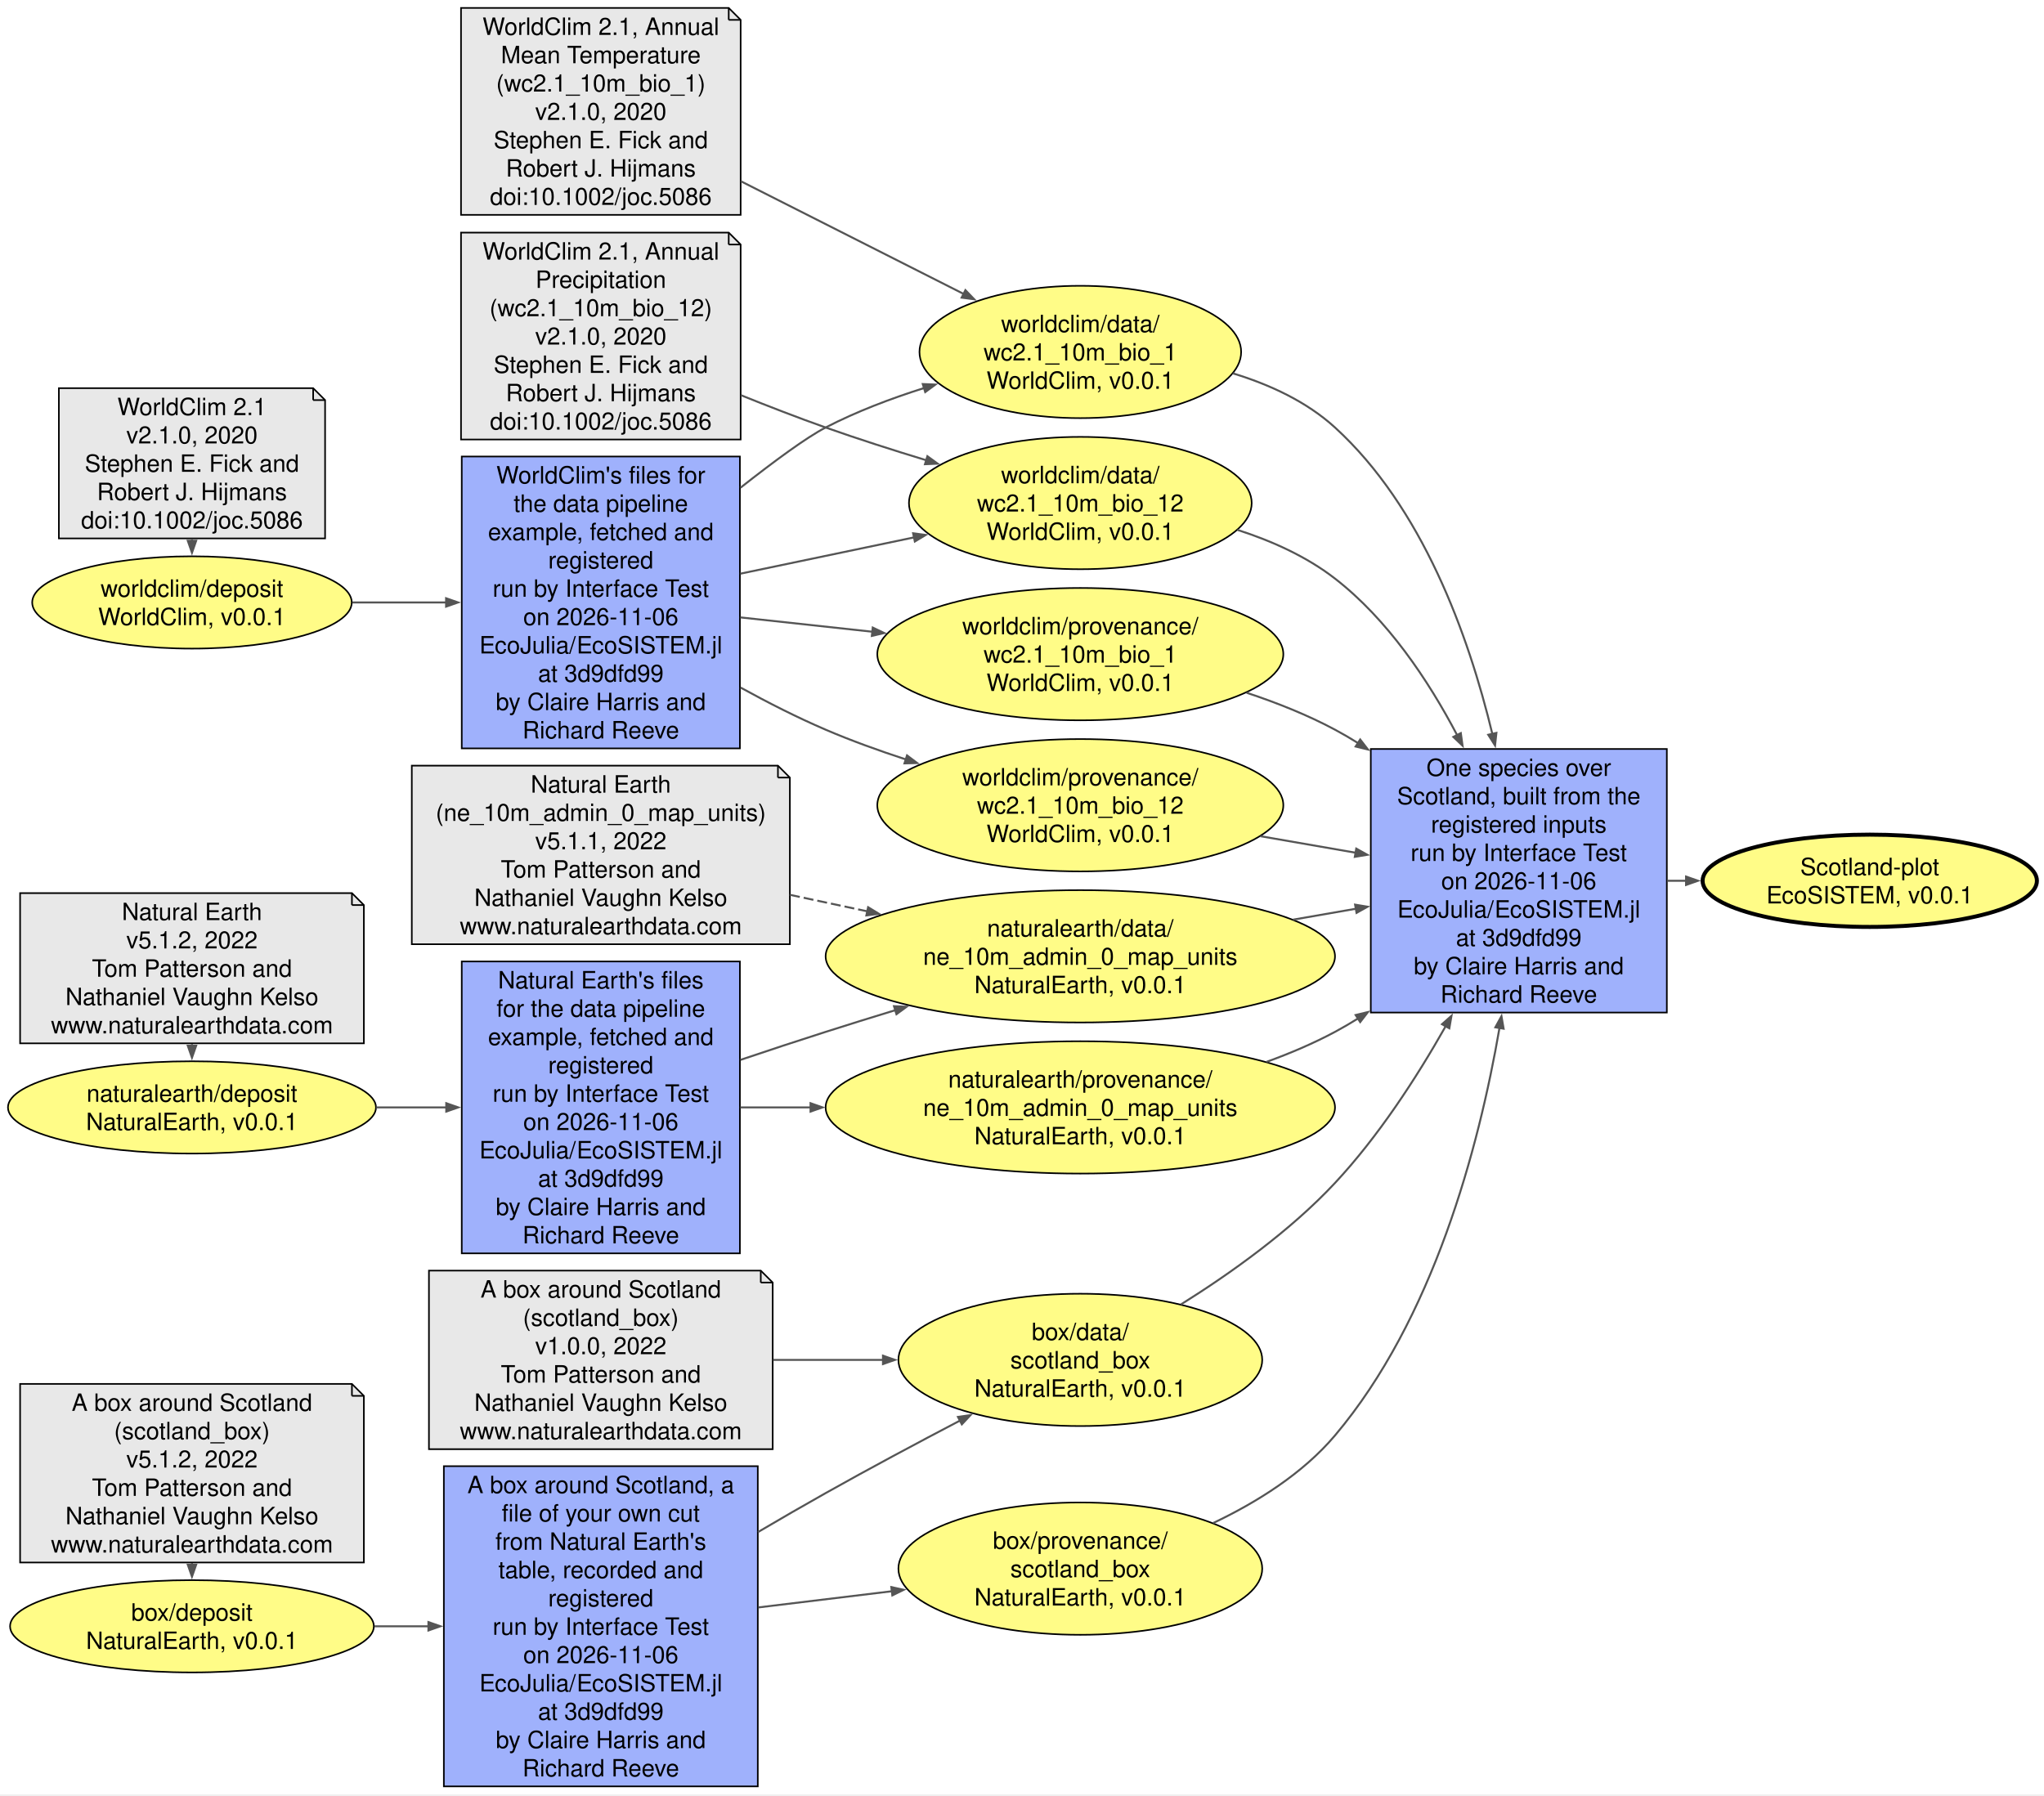
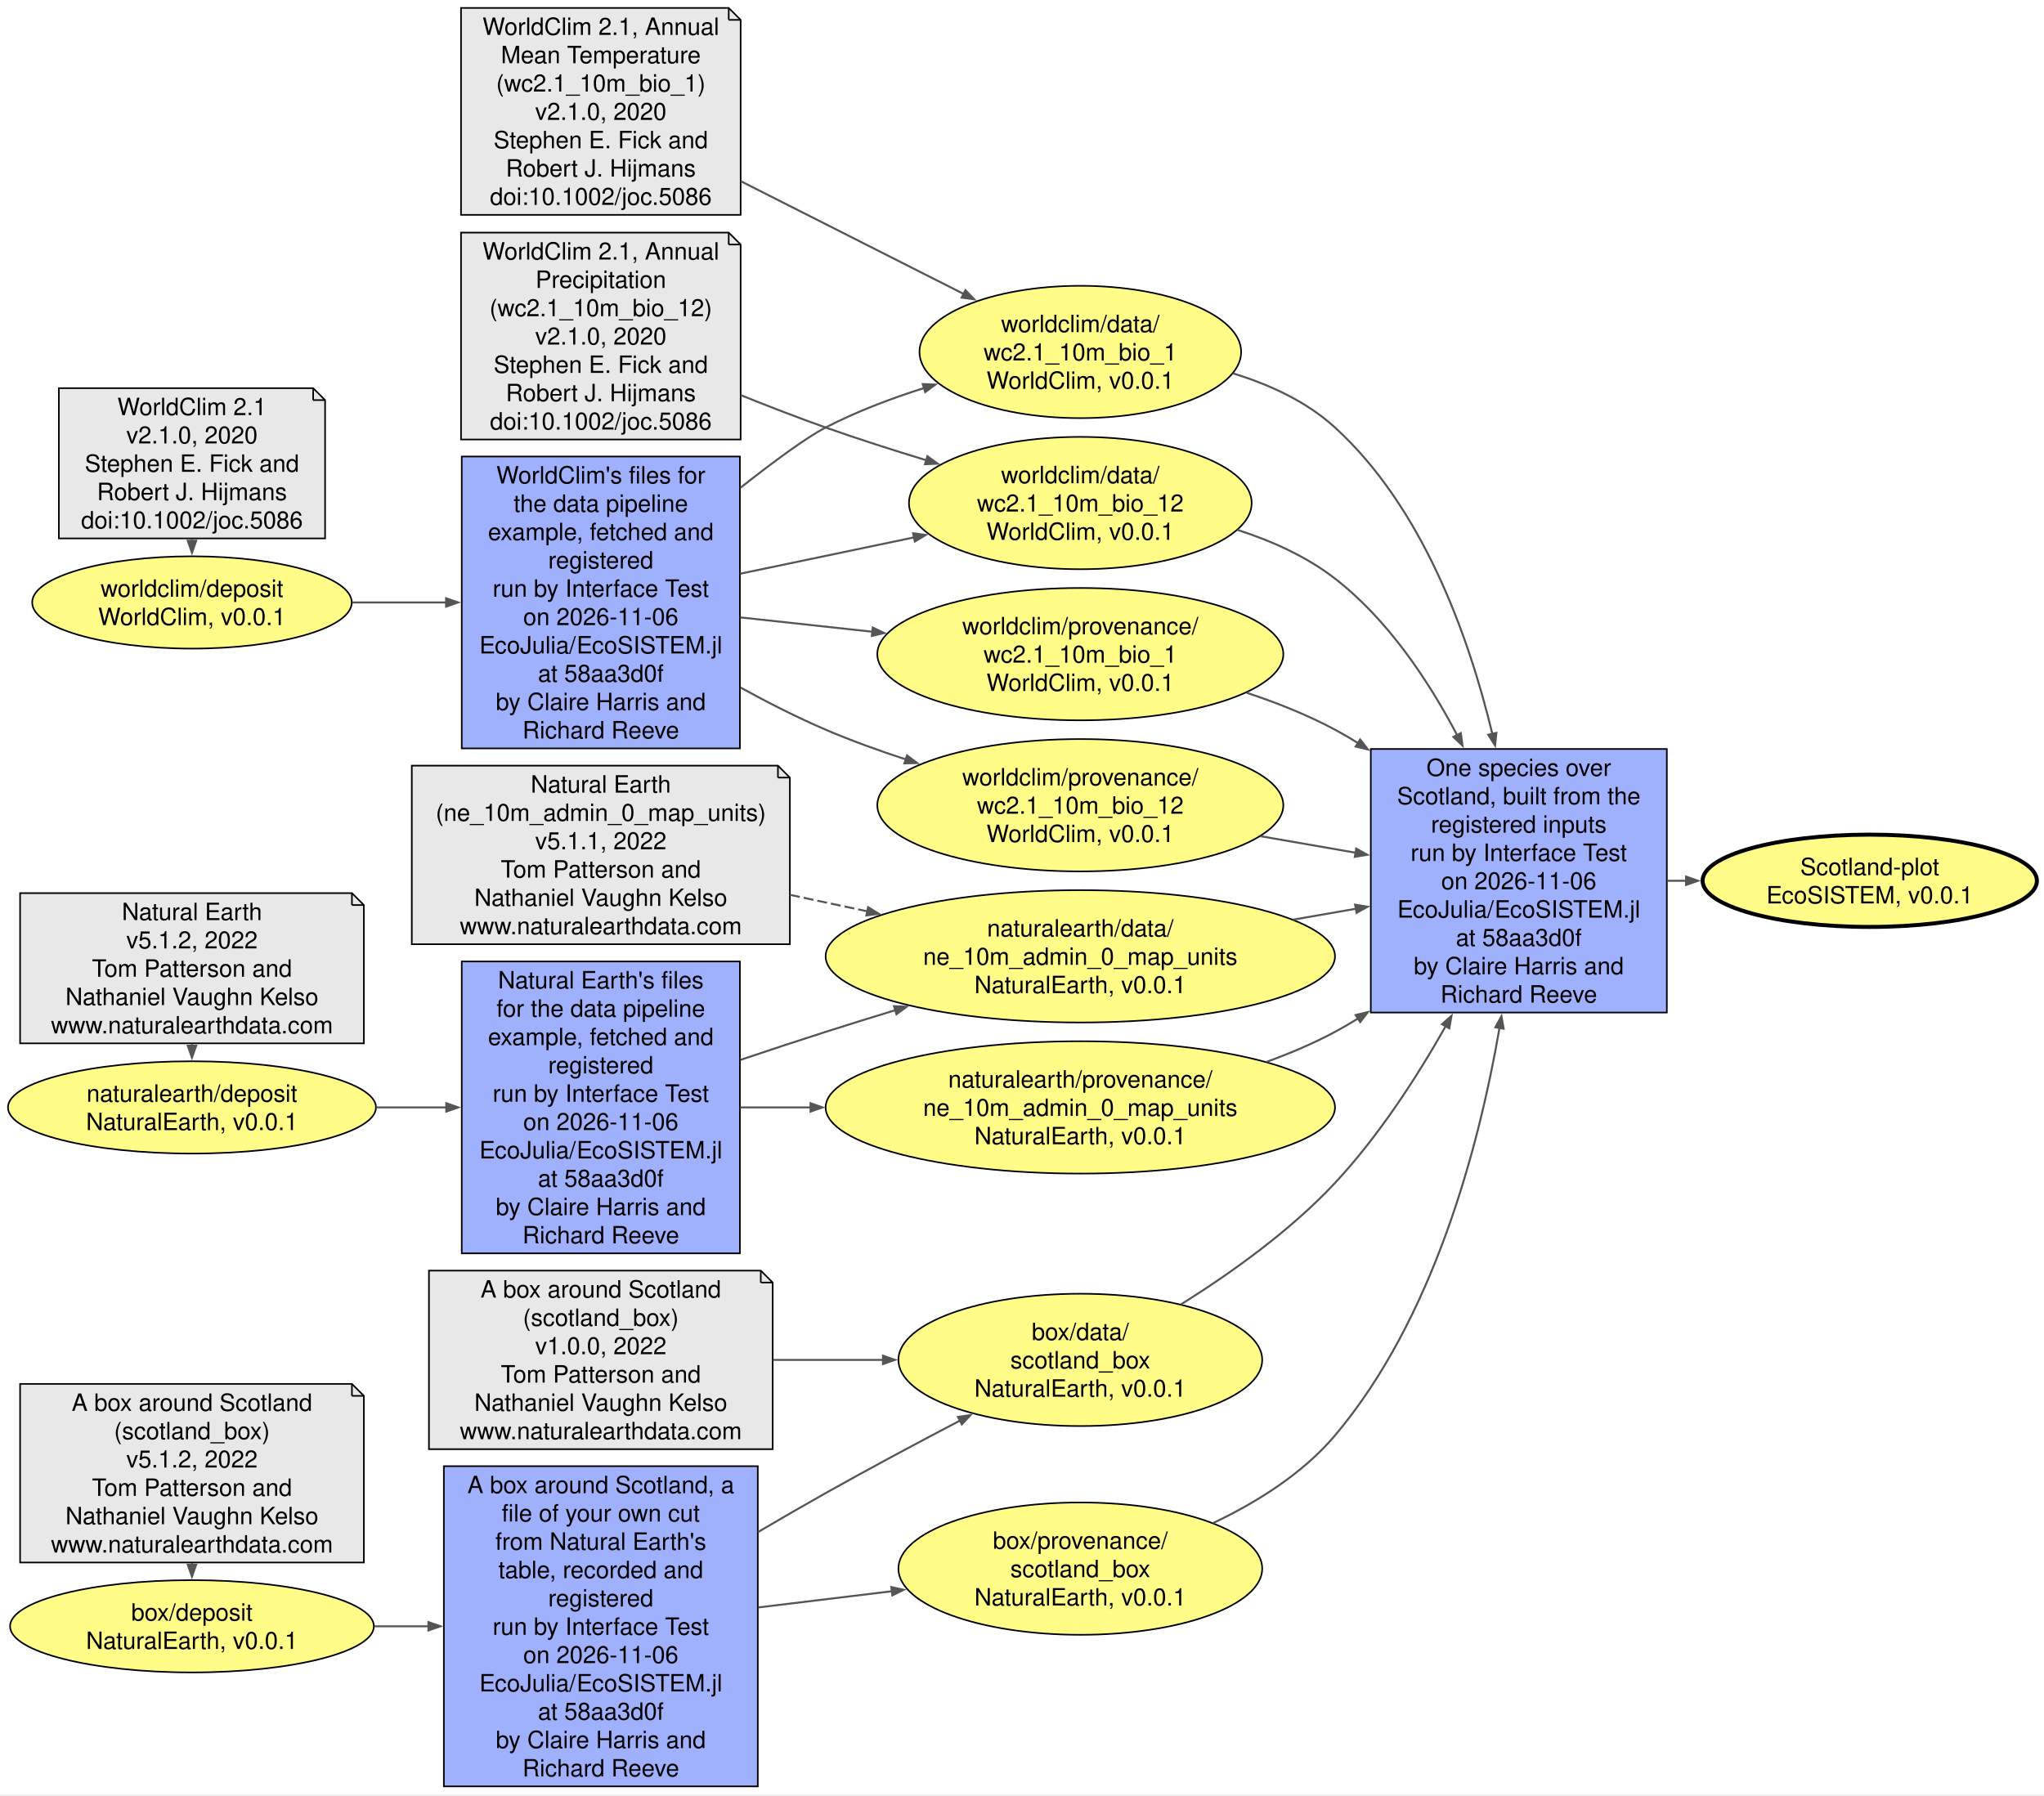
<svg xmlns="http://www.w3.org/2000/svg" width="1028pt" height="903pt" viewBox="0.00 0.00 1028.00 903.00">
  <g id="graph0" class="graph" transform="scale(1 1) rotate(0) translate(4 898.57)">
    <polygon fill="white" stroke="none" points="-4,4 -4,-898.57 1024.44,-898.57 1024.44,4 -4,4" />
    <g id="node1" class="node">
      <ellipse fill="#fffc87" stroke="black" stroke-width="2" cx="936.37" cy="-455.53" rx="84.07" ry="23.21" />
      <text xml:space="preserve" text-anchor="middle" x="936.37" y="-458.38" font-family="Helvetica,sans-Serif" font-size="12.00">Scotland-plot</text>
      <text xml:space="preserve" text-anchor="middle" x="936.37" y="-444.13" font-family="Helvetica,sans-Serif" font-size="12.00">EcoSISTEM, v0.0.1</text>
    </g>
    <g id="node2" class="node">
      <ellipse fill="#fffc87" stroke="black" stroke-width="0.8" cx="539.33" cy="-721.53" rx="80.89" ry="33.28" />
      <text xml:space="preserve" text-anchor="middle" x="539.33" y="-731.51" font-family="Helvetica,sans-Serif" font-size="12.00">worldclim/data/</text>
      <text xml:space="preserve" text-anchor="middle" x="539.33" y="-717.26" font-family="Helvetica,sans-Serif" font-size="12.00">wc2.1_10m_bio_1</text>
      <text xml:space="preserve" text-anchor="middle" x="539.33" y="-703.01" font-family="Helvetica,sans-Serif" font-size="12.00">WorldClim, v0.0.1</text>
    </g>
    <g id="node20" class="node">
      <polygon fill="#9fb1fc" stroke="black" stroke-width="0.8" points="834.31,-521.82 685.42,-521.82 685.42,-389.25 834.31,-389.25 834.31,-521.82" />
      <text xml:space="preserve" text-anchor="middle" x="759.86" y="-508.26" font-family="Helvetica,sans-Serif" font-size="12.00">One species over</text>
      <text xml:space="preserve" text-anchor="middle" x="759.86" y="-494.01" font-family="Helvetica,sans-Serif" font-size="12.00">Scotland, built from the</text>
      <text xml:space="preserve" text-anchor="middle" x="759.86" y="-479.76" font-family="Helvetica,sans-Serif" font-size="12.00">registered inputs</text>
      <text xml:space="preserve" text-anchor="middle" x="759.86" y="-465.51" font-family="Helvetica,sans-Serif" font-size="12.00">run by Interface Test</text>
      <text xml:space="preserve" text-anchor="middle" x="759.86" y="-451.26" font-family="Helvetica,sans-Serif" font-size="12.00">on 2026-11-06</text>
      <text xml:space="preserve" text-anchor="middle" x="759.86" y="-437.01" font-family="Helvetica,sans-Serif" font-size="12.00">EcoJulia/EcoSISTEM.jl</text>
-       <text xml:space="preserve" text-anchor="middle" x="759.86" y="-422.76" font-family="Helvetica,sans-Serif" font-size="12.00">at 3d9dfd99</text>
+       <text xml:space="preserve" text-anchor="middle" x="759.86" y="-422.76" font-family="Helvetica,sans-Serif" font-size="12.00">at 58aa3d0f</text>
      <text xml:space="preserve" text-anchor="middle" x="759.86" y="-408.51" font-family="Helvetica,sans-Serif" font-size="12.00">by Claire Harris and</text>
      <text xml:space="preserve" text-anchor="middle" x="759.86" y="-394.26" font-family="Helvetica,sans-Serif" font-size="12.00">Richard Reeve</text>
    </g>
    <g id="edge8" class="edge">
      <path fill="none" stroke="#555555" d="M616,-710.79C634.54,-705.15 653.13,-696.58 667.42,-683.53 711.32,-643.45 734.52,-579.42 746.55,-529.4" />
      <polygon fill="#555555" stroke="#555555" points="748.59,-529.92 747.91,-523.6 744.5,-528.97 748.59,-529.92" />
    </g>
    <g id="node3" class="node">
      <polygon fill="#e8e8e8" stroke="black" stroke-width="0.8" points="362.5,-894.57 227.86,-894.57 227.86,-790.5 368.5,-790.5 368.5,-888.57 362.5,-894.57" />
      <polyline fill="none" stroke="black" stroke-width="0.8" points="362.5,-894.57 362.5,-888.57" />
      <polyline fill="none" stroke="black" stroke-width="0.8" points="368.5,-888.57 362.5,-888.57" />
      <text xml:space="preserve" text-anchor="middle" x="298.18" y="-881.01" font-family="Helvetica,sans-Serif" font-size="12.00">WorldClim 2.1, Annual</text>
      <text xml:space="preserve" text-anchor="middle" x="298.18" y="-866.76" font-family="Helvetica,sans-Serif" font-size="12.00">Mean Temperature</text>
      <text xml:space="preserve" text-anchor="middle" x="298.18" y="-852.51" font-family="Helvetica,sans-Serif" font-size="12.00">(wc2.1_10m_bio_1)</text>
      <text xml:space="preserve" text-anchor="middle" x="298.18" y="-838.26" font-family="Helvetica,sans-Serif" font-size="12.00">v2.1.0, 2020</text>
      <text xml:space="preserve" text-anchor="middle" x="298.18" y="-824.01" font-family="Helvetica,sans-Serif" font-size="12.00">Stephen E. Fick and</text>
      <text xml:space="preserve" text-anchor="middle" x="298.18" y="-809.76" font-family="Helvetica,sans-Serif" font-size="12.00">Robert J. Hijmans</text>
      <text xml:space="preserve" text-anchor="middle" x="298.18" y="-795.51" font-family="Helvetica,sans-Serif" font-size="12.00">doi:10.1002/joc.5086</text>
    </g>
    <g id="edge1" class="edge">
      <path fill="none" stroke="#555555" d="M368.67,-807.37C404.23,-789.38 446.99,-767.75 480.69,-750.7" />
      <polygon fill="#555555" stroke="#555555" points="481.55,-752.62 485.96,-748.03 479.65,-748.87 481.55,-752.62" />
    </g>
    <g id="node4" class="node">
      <ellipse fill="#fffc87" stroke="black" stroke-width="0.8" cx="539.33" cy="-645.53" rx="86.19" ry="33.28" />
      <text xml:space="preserve" text-anchor="middle" x="539.33" y="-655.51" font-family="Helvetica,sans-Serif" font-size="12.00">worldclim/data/</text>
      <text xml:space="preserve" text-anchor="middle" x="539.33" y="-641.26" font-family="Helvetica,sans-Serif" font-size="12.00">wc2.1_10m_bio_12</text>
      <text xml:space="preserve" text-anchor="middle" x="539.33" y="-627.01" font-family="Helvetica,sans-Serif" font-size="12.00">WorldClim, v0.0.1</text>
    </g>
    <g id="edge9" class="edge">
      <path fill="none" stroke="#555555" d="M618.3,-632.05C635.66,-626.48 653.13,-618.62 667.42,-607.53 693.77,-587.09 714.19,-556.73 728.99,-528.52" />
      <polygon fill="#555555" stroke="#555555" points="730.69,-529.8 731.56,-523.5 726.95,-527.89 730.69,-529.8" />
    </g>
    <g id="node5" class="node">
      <polygon fill="#e8e8e8" stroke="black" stroke-width="0.8" points="362.5,-781.57 227.86,-781.57 227.86,-677.5 368.5,-677.5 368.5,-775.57 362.5,-781.57" />
      <polyline fill="none" stroke="black" stroke-width="0.8" points="362.5,-781.57 362.5,-775.57" />
      <polyline fill="none" stroke="black" stroke-width="0.8" points="368.5,-775.57 362.5,-775.57" />
      <text xml:space="preserve" text-anchor="middle" x="298.18" y="-768.01" font-family="Helvetica,sans-Serif" font-size="12.00">WorldClim 2.1, Annual</text>
      <text xml:space="preserve" text-anchor="middle" x="298.18" y="-753.76" font-family="Helvetica,sans-Serif" font-size="12.00">Precipitation</text>
      <text xml:space="preserve" text-anchor="middle" x="298.18" y="-739.51" font-family="Helvetica,sans-Serif" font-size="12.00">(wc2.1_10m_bio_12)</text>
      <text xml:space="preserve" text-anchor="middle" x="298.18" y="-725.26" font-family="Helvetica,sans-Serif" font-size="12.00">v2.1.0, 2020</text>
      <text xml:space="preserve" text-anchor="middle" x="298.18" y="-711.01" font-family="Helvetica,sans-Serif" font-size="12.00">Stephen E. Fick and</text>
      <text xml:space="preserve" text-anchor="middle" x="298.18" y="-696.76" font-family="Helvetica,sans-Serif" font-size="12.00">Robert J. Hijmans</text>
      <text xml:space="preserve" text-anchor="middle" x="298.18" y="-682.51" font-family="Helvetica,sans-Serif" font-size="12.00">doi:10.1002/joc.5086</text>
    </g>
    <g id="edge2" class="edge">
      <path fill="none" stroke="#555555" d="M368.71,-699.75C382.7,-694.11 397.37,-688.44 411.25,-683.53 427.49,-677.79 445.09,-672.16 461.87,-667.06" />
      <polygon fill="#555555" stroke="#555555" points="462.42,-669.09 467.56,-665.35 461.21,-665.07 462.42,-669.09" />
    </g>
    <g id="node6" class="node">
      <ellipse fill="#fffc87" stroke="black" stroke-width="0.8" cx="539.33" cy="-569.53" rx="102.1" ry="33.28" />
      <text xml:space="preserve" text-anchor="middle" x="539.33" y="-579.51" font-family="Helvetica,sans-Serif" font-size="12.00">worldclim/provenance/</text>
      <text xml:space="preserve" text-anchor="middle" x="539.33" y="-565.26" font-family="Helvetica,sans-Serif" font-size="12.00">wc2.1_10m_bio_1</text>
      <text xml:space="preserve" text-anchor="middle" x="539.33" y="-551.01" font-family="Helvetica,sans-Serif" font-size="12.00">WorldClim, v0.0.1</text>
    </g>
    <g id="edge10" class="edge">
      <path fill="none" stroke="#555555" d="M622.95,-550.12C638.18,-545.08 653.61,-538.93 667.42,-531.53 671.36,-529.42 675.29,-527.12 679.18,-524.69" />
      <polygon fill="#555555" stroke="#555555" points="680.09,-526.6 683.98,-521.57 677.81,-523.07 680.09,-526.6" />
    </g>
    <g id="node7" class="node">
      <ellipse fill="#fffc87" stroke="black" stroke-width="0.8" cx="539.33" cy="-493.53" rx="102.1" ry="33.28" />
      <text xml:space="preserve" text-anchor="middle" x="539.33" y="-503.51" font-family="Helvetica,sans-Serif" font-size="12.00">worldclim/provenance/</text>
      <text xml:space="preserve" text-anchor="middle" x="539.33" y="-489.26" font-family="Helvetica,sans-Serif" font-size="12.00">wc2.1_10m_bio_12</text>
      <text xml:space="preserve" text-anchor="middle" x="539.33" y="-475.01" font-family="Helvetica,sans-Serif" font-size="12.00">WorldClim, v0.0.1</text>
    </g>
    <g id="edge11" class="edge">
      <path fill="none" stroke="#555555" d="M629.85,-477.97C645.79,-475.2 662.32,-472.32 678.01,-469.6" />
      <polygon fill="#555555" stroke="#555555" points="678.11,-471.71 683.66,-468.61 677.39,-467.57 678.11,-471.71" />
    </g>
    <g id="node8" class="node">
      <ellipse fill="#fffc87" stroke="black" stroke-width="0.8" cx="539.33" cy="-417.53" rx="128.09" ry="33.28" />
      <text xml:space="preserve" text-anchor="middle" x="539.33" y="-427.51" font-family="Helvetica,sans-Serif" font-size="12.00">naturalearth/data/</text>
      <text xml:space="preserve" text-anchor="middle" x="539.33" y="-413.26" font-family="Helvetica,sans-Serif" font-size="12.00">ne_10m_admin_0_map_units</text>
      <text xml:space="preserve" text-anchor="middle" x="539.33" y="-399.01" font-family="Helvetica,sans-Serif" font-size="12.00">NaturalEarth, v0.0.1</text>
    </g>
    <g id="edge12" class="edge">
      <path fill="none" stroke="#555555" d="M646.4,-435.98C657.09,-437.84 667.82,-439.7 678.18,-441.51" />
      <polygon fill="#555555" stroke="#555555" points="677.53,-443.52 683.8,-442.48 678.25,-439.39 677.53,-443.52" />
    </g>
    <g id="node9" class="node">
      <polygon fill="#e8e8e8" stroke="black" stroke-width="0.8" points="387.25,-513.44 203.11,-513.44 203.11,-423.62 393.25,-423.62 393.25,-507.44 387.25,-513.44" />
      <polyline fill="none" stroke="black" stroke-width="0.8" points="387.25,-513.44 387.25,-507.44" />
      <polyline fill="none" stroke="black" stroke-width="0.8" points="393.25,-507.44 387.25,-507.44" />
      <text xml:space="preserve" text-anchor="middle" x="298.18" y="-499.88" font-family="Helvetica,sans-Serif" font-size="12.00">Natural Earth</text>
      <text xml:space="preserve" text-anchor="middle" x="298.18" y="-485.63" font-family="Helvetica,sans-Serif" font-size="12.00">(ne_10m_admin_0_map_units)</text>
      <text xml:space="preserve" text-anchor="middle" x="298.18" y="-471.38" font-family="Helvetica,sans-Serif" font-size="12.00">v5.1.1, 2022</text>
      <text xml:space="preserve" text-anchor="middle" x="298.18" y="-457.13" font-family="Helvetica,sans-Serif" font-size="12.00">Tom Patterson and</text>
      <text xml:space="preserve" text-anchor="middle" x="298.18" y="-442.88" font-family="Helvetica,sans-Serif" font-size="12.00">Nathaniel Vaughn Kelso</text>
      <text xml:space="preserve" text-anchor="middle" x="298.18" y="-428.63" font-family="Helvetica,sans-Serif" font-size="12.00">www.naturalearthdata.com</text>
    </g>
    <g id="edge5" class="edge">
      <path fill="none" stroke="#555555" stroke-dasharray="5,2" d="M393.35,-448.45C406.15,-445.72 419.35,-442.91 432.33,-440.14" />
      <polygon fill="#555555" stroke="#555555" points="432.61,-442.23 438.04,-438.92 431.73,-438.12 432.61,-442.23" />
    </g>
    <g id="node10" class="node">
      <ellipse fill="#fffc87" stroke="black" stroke-width="0.8" cx="539.33" cy="-341.53" rx="128.09" ry="33.28" />
      <text xml:space="preserve" text-anchor="middle" x="539.33" y="-351.51" font-family="Helvetica,sans-Serif" font-size="12.00">naturalearth/provenance/</text>
      <text xml:space="preserve" text-anchor="middle" x="539.33" y="-337.26" font-family="Helvetica,sans-Serif" font-size="12.00">ne_10m_admin_0_map_units</text>
      <text xml:space="preserve" text-anchor="middle" x="539.33" y="-323.01" font-family="Helvetica,sans-Serif" font-size="12.00">NaturalEarth, v0.0.1</text>
    </g>
    <g id="edge13" class="edge">
      <path fill="none" stroke="#555555" d="M633.04,-364.45C644.91,-368.76 656.66,-373.77 667.42,-379.53 671.36,-381.65 675.29,-383.95 679.18,-386.38" />
      <polygon fill="#555555" stroke="#555555" points="677.81,-388 683.98,-389.5 680.09,-384.47 677.81,-388" />
    </g>
    <g id="node11" class="node">
      <ellipse fill="#fffc87" stroke="black" stroke-width="0.8" cx="539.33" cy="-214.53" rx="91.49" ry="33.28" />
      <text xml:space="preserve" text-anchor="middle" x="539.33" y="-224.51" font-family="Helvetica,sans-Serif" font-size="12.00">box/data/</text>
      <text xml:space="preserve" text-anchor="middle" x="539.33" y="-210.26" font-family="Helvetica,sans-Serif" font-size="12.00">scotland_box</text>
      <text xml:space="preserve" text-anchor="middle" x="539.33" y="-196.01" font-family="Helvetica,sans-Serif" font-size="12.00">NaturalEarth, v0.0.1</text>
    </g>
    <g id="edge14" class="edge">
      <path fill="none" stroke="#555555" d="M589.91,-242.41C615.09,-258.17 645,-279.51 667.42,-303.53 689.1,-326.78 708.17,-355.99 723.2,-382.58" />
      <polygon fill="#555555" stroke="#555555" points="721.24,-383.38 726,-387.6 724.91,-381.33 721.24,-383.38" />
    </g>
    <g id="node12" class="node">
      <polygon fill="#e8e8e8" stroke="black" stroke-width="0.8" points="378.62,-259.44 211.73,-259.44 211.73,-169.62 384.62,-169.62 384.62,-253.44 378.62,-259.44" />
      <polyline fill="none" stroke="black" stroke-width="0.8" points="378.62,-259.44 378.62,-253.44" />
      <polyline fill="none" stroke="black" stroke-width="0.8" points="384.62,-253.44 378.62,-253.44" />
      <text xml:space="preserve" text-anchor="middle" x="298.18" y="-245.88" font-family="Helvetica,sans-Serif" font-size="12.00">A box around Scotland</text>
      <text xml:space="preserve" text-anchor="middle" x="298.18" y="-231.63" font-family="Helvetica,sans-Serif" font-size="12.00">(scotland_box)</text>
      <text xml:space="preserve" text-anchor="middle" x="298.18" y="-217.38" font-family="Helvetica,sans-Serif" font-size="12.00">v1.0.0, 2022</text>
      <text xml:space="preserve" text-anchor="middle" x="298.18" y="-203.13" font-family="Helvetica,sans-Serif" font-size="12.00">Tom Patterson and</text>
      <text xml:space="preserve" text-anchor="middle" x="298.18" y="-188.88" font-family="Helvetica,sans-Serif" font-size="12.00">Nathaniel Vaughn Kelso</text>
      <text xml:space="preserve" text-anchor="middle" x="298.18" y="-174.63" font-family="Helvetica,sans-Serif" font-size="12.00">www.naturalearthdata.com</text>
    </g>
    <g id="edge3" class="edge">
      <path fill="none" stroke="#555555" d="M384.84,-214.53C402.83,-214.53 421.93,-214.53 440.32,-214.53" />
      <polygon fill="#555555" stroke="#555555" points="440.09,-216.64 446.09,-214.54 440.09,-212.44 440.09,-216.64" />
    </g>
    <g id="node13" class="node">
      <ellipse fill="#fffc87" stroke="black" stroke-width="0.8" cx="539.33" cy="-109.53" rx="91.49" ry="33.28" />
      <text xml:space="preserve" text-anchor="middle" x="539.33" y="-119.51" font-family="Helvetica,sans-Serif" font-size="12.00">box/provenance/</text>
      <text xml:space="preserve" text-anchor="middle" x="539.33" y="-105.26" font-family="Helvetica,sans-Serif" font-size="12.00">scotland_box</text>
      <text xml:space="preserve" text-anchor="middle" x="539.33" y="-91.01" font-family="Helvetica,sans-Serif" font-size="12.00">NaturalEarth, v0.0.1</text>
    </g>
    <g id="edge15" class="edge">
      <path fill="none" stroke="#555555" d="M606.14,-132.46C628.19,-142.94 651.25,-157.38 667.42,-176.53 716.71,-234.92 739.63,-320.6 750.16,-381.58" />
      <polygon fill="#555555" stroke="#555555" points="748.07,-381.83 751.14,-387.4 752.22,-381.13 748.07,-381.83" />
    </g>
    <g id="node14" class="node">
      <ellipse fill="#fffc87" stroke="black" stroke-width="0.8" cx="92.55" cy="-595.53" rx="80.36" ry="23.21" />
      <text xml:space="preserve" text-anchor="middle" x="92.55" y="-598.38" font-family="Helvetica,sans-Serif" font-size="12.00">worldclim/deposit</text>
      <text xml:space="preserve" text-anchor="middle" x="92.55" y="-584.13" font-family="Helvetica,sans-Serif" font-size="12.00">WorldClim, v0.0.1</text>
    </g>
    <g id="node21" class="node">
      <polygon fill="#9fb1fc" stroke="black" stroke-width="0.8" points="368.12,-668.94 228.23,-668.94 228.23,-522.12 368.12,-522.12 368.12,-668.94" />
      <text xml:space="preserve" text-anchor="middle" x="298.18" y="-655.38" font-family="Helvetica,sans-Serif" font-size="12.00">WorldClim's files for</text>
      <text xml:space="preserve" text-anchor="middle" x="298.18" y="-641.13" font-family="Helvetica,sans-Serif" font-size="12.00">the data pipeline</text>
      <text xml:space="preserve" text-anchor="middle" x="298.18" y="-626.88" font-family="Helvetica,sans-Serif" font-size="12.00">example, fetched and</text>
      <text xml:space="preserve" text-anchor="middle" x="298.18" y="-612.63" font-family="Helvetica,sans-Serif" font-size="12.00">registered</text>
      <text xml:space="preserve" text-anchor="middle" x="298.18" y="-598.38" font-family="Helvetica,sans-Serif" font-size="12.00">run by Interface Test</text>
      <text xml:space="preserve" text-anchor="middle" x="298.18" y="-584.13" font-family="Helvetica,sans-Serif" font-size="12.00">on 2026-11-06</text>
      <text xml:space="preserve" text-anchor="middle" x="298.18" y="-569.88" font-family="Helvetica,sans-Serif" font-size="12.00">EcoJulia/EcoSISTEM.jl</text>
-       <text xml:space="preserve" text-anchor="middle" x="298.18" y="-555.63" font-family="Helvetica,sans-Serif" font-size="12.00">at 3d9dfd99</text>
+       <text xml:space="preserve" text-anchor="middle" x="298.18" y="-555.63" font-family="Helvetica,sans-Serif" font-size="12.00">at 58aa3d0f</text>
      <text xml:space="preserve" text-anchor="middle" x="298.18" y="-541.38" font-family="Helvetica,sans-Serif" font-size="12.00">by Claire Harris and</text>
      <text xml:space="preserve" text-anchor="middle" x="298.18" y="-527.13" font-family="Helvetica,sans-Serif" font-size="12.00">Richard Reeve</text>
    </g>
    <g id="edge16" class="edge">
      <path fill="none" stroke="#555555" d="M173.15,-595.53C188.68,-595.53 204.94,-595.53 220.37,-595.53" />
      <polygon fill="#555555" stroke="#555555" points="220.36,-597.64 226.36,-595.54 220.36,-593.44 220.36,-597.64" />
    </g>
    <g id="node15" class="node">
      <polygon fill="#e8e8e8" stroke="black" stroke-width="0.8" points="153.5,-703.32 25.61,-703.32 25.61,-627.75 159.5,-627.75 159.5,-697.32 153.5,-703.32" />
      <polyline fill="none" stroke="black" stroke-width="0.8" points="153.5,-703.32 153.5,-697.32" />
      <polyline fill="none" stroke="black" stroke-width="0.8" points="159.5,-697.32 153.5,-697.32" />
      <text xml:space="preserve" text-anchor="middle" x="92.55" y="-689.76" font-family="Helvetica,sans-Serif" font-size="12.00">WorldClim 2.1</text>
      <text xml:space="preserve" text-anchor="middle" x="92.55" y="-675.51" font-family="Helvetica,sans-Serif" font-size="12.00">v2.1.0, 2020</text>
      <text xml:space="preserve" text-anchor="middle" x="92.55" y="-661.26" font-family="Helvetica,sans-Serif" font-size="12.00">Stephen E. Fick and</text>
      <text xml:space="preserve" text-anchor="middle" x="92.55" y="-647.01" font-family="Helvetica,sans-Serif" font-size="12.00">Robert J. Hijmans</text>
      <text xml:space="preserve" text-anchor="middle" x="92.55" y="-632.76" font-family="Helvetica,sans-Serif" font-size="12.00">doi:10.1002/joc.5086</text>
    </g>
    <g id="edge4" class="edge">
      <path fill="none" stroke="#555555" d="M92.55,-627.4C92.55,-627.06 92.55,-626.71 92.55,-626.36" />
      <polygon fill="#555555" stroke="#555555" points="94.65,-626.56 92.55,-620.56 90.45,-626.56 94.65,-626.56" />
    </g>
    <g id="node16" class="node">
      <ellipse fill="#fffc87" stroke="black" stroke-width="0.8" cx="92.55" cy="-341.53" rx="92.55" ry="23.21" />
      <text xml:space="preserve" text-anchor="middle" x="92.55" y="-344.38" font-family="Helvetica,sans-Serif" font-size="12.00">naturalearth/deposit</text>
      <text xml:space="preserve" text-anchor="middle" x="92.55" y="-330.13" font-family="Helvetica,sans-Serif" font-size="12.00">NaturalEarth, v0.0.1</text>
    </g>
    <g id="node22" class="node">
      <polygon fill="#9fb1fc" stroke="black" stroke-width="0.8" points="368.12,-414.94 228.23,-414.94 228.23,-268.12 368.12,-268.12 368.12,-414.94" />
      <text xml:space="preserve" text-anchor="middle" x="298.18" y="-401.38" font-family="Helvetica,sans-Serif" font-size="12.00">Natural Earth's files</text>
      <text xml:space="preserve" text-anchor="middle" x="298.18" y="-387.13" font-family="Helvetica,sans-Serif" font-size="12.00">for the data pipeline</text>
      <text xml:space="preserve" text-anchor="middle" x="298.18" y="-372.88" font-family="Helvetica,sans-Serif" font-size="12.00">example, fetched and</text>
      <text xml:space="preserve" text-anchor="middle" x="298.18" y="-358.63" font-family="Helvetica,sans-Serif" font-size="12.00">registered</text>
      <text xml:space="preserve" text-anchor="middle" x="298.18" y="-344.38" font-family="Helvetica,sans-Serif" font-size="12.00">run by Interface Test</text>
      <text xml:space="preserve" text-anchor="middle" x="298.18" y="-330.13" font-family="Helvetica,sans-Serif" font-size="12.00">on 2026-11-06</text>
      <text xml:space="preserve" text-anchor="middle" x="298.18" y="-315.88" font-family="Helvetica,sans-Serif" font-size="12.00">EcoJulia/EcoSISTEM.jl</text>
-       <text xml:space="preserve" text-anchor="middle" x="298.18" y="-301.63" font-family="Helvetica,sans-Serif" font-size="12.00">at 3d9dfd99</text>
+       <text xml:space="preserve" text-anchor="middle" x="298.18" y="-301.63" font-family="Helvetica,sans-Serif" font-size="12.00">at 58aa3d0f</text>
      <text xml:space="preserve" text-anchor="middle" x="298.18" y="-287.38" font-family="Helvetica,sans-Serif" font-size="12.00">by Claire Harris and</text>
      <text xml:space="preserve" text-anchor="middle" x="298.18" y="-273.13" font-family="Helvetica,sans-Serif" font-size="12.00">Richard Reeve</text>
    </g>
    <g id="edge17" class="edge">
      <path fill="none" stroke="#555555" d="M185.24,-341.53C197.01,-341.53 208.97,-341.53 220.48,-341.53" />
      <polygon fill="#555555" stroke="#555555" points="220.45,-343.64 226.45,-341.54 220.45,-339.44 220.45,-343.64" />
    </g>
    <g id="node17" class="node">
      <polygon fill="#e8e8e8" stroke="black" stroke-width="0.8" points="173,-449.32 6.11,-449.32 6.11,-373.75 179,-373.75 179,-443.32 173,-449.32" />
      <polyline fill="none" stroke="black" stroke-width="0.8" points="173,-449.32 173,-443.32" />
      <polyline fill="none" stroke="black" stroke-width="0.8" points="179,-443.32 173,-443.32" />
      <text xml:space="preserve" text-anchor="middle" x="92.55" y="-435.76" font-family="Helvetica,sans-Serif" font-size="12.00">Natural Earth</text>
      <text xml:space="preserve" text-anchor="middle" x="92.55" y="-421.51" font-family="Helvetica,sans-Serif" font-size="12.00">v5.1.2, 2022</text>
      <text xml:space="preserve" text-anchor="middle" x="92.55" y="-407.26" font-family="Helvetica,sans-Serif" font-size="12.00">Tom Patterson and</text>
      <text xml:space="preserve" text-anchor="middle" x="92.55" y="-393.01" font-family="Helvetica,sans-Serif" font-size="12.00">Nathaniel Vaughn Kelso</text>
      <text xml:space="preserve" text-anchor="middle" x="92.55" y="-378.76" font-family="Helvetica,sans-Serif" font-size="12.00">www.naturalearthdata.com</text>
    </g>
    <g id="edge6" class="edge">
      <path fill="none" stroke="#555555" stroke-dasharray="5,2" d="M92.55,-373.4C92.55,-373.06 92.55,-372.71 92.55,-372.36" />
      <polygon fill="#555555" stroke="#555555" points="94.65,-372.56 92.55,-366.56 90.45,-372.56 94.65,-372.56" />
    </g>
    <g id="node18" class="node">
      <ellipse fill="#fffc87" stroke="black" stroke-width="0.8" cx="92.55" cy="-80.53" rx="91.49" ry="23.21" />
      <text xml:space="preserve" text-anchor="middle" x="92.55" y="-83.38" font-family="Helvetica,sans-Serif" font-size="12.00">box/deposit</text>
      <text xml:space="preserve" text-anchor="middle" x="92.55" y="-69.13" font-family="Helvetica,sans-Serif" font-size="12.00">NaturalEarth, v0.0.1</text>
    </g>
    <g id="node23" class="node">
      <polygon fill="#9fb1fc" stroke="black" stroke-width="0.8" points="377.12,-161.07 219.23,-161.07 219.23,0 377.12,0 377.12,-161.07" />
      <text xml:space="preserve" text-anchor="middle" x="298.18" y="-147.51" font-family="Helvetica,sans-Serif" font-size="12.00">A box around Scotland, a</text>
      <text xml:space="preserve" text-anchor="middle" x="298.18" y="-133.26" font-family="Helvetica,sans-Serif" font-size="12.00">file of your own cut</text>
      <text xml:space="preserve" text-anchor="middle" x="298.18" y="-119.01" font-family="Helvetica,sans-Serif" font-size="12.00">from Natural Earth's</text>
      <text xml:space="preserve" text-anchor="middle" x="298.18" y="-104.76" font-family="Helvetica,sans-Serif" font-size="12.00">table, recorded and</text>
      <text xml:space="preserve" text-anchor="middle" x="298.18" y="-90.51" font-family="Helvetica,sans-Serif" font-size="12.00">registered</text>
      <text xml:space="preserve" text-anchor="middle" x="298.18" y="-76.26" font-family="Helvetica,sans-Serif" font-size="12.00">run by Interface Test</text>
      <text xml:space="preserve" text-anchor="middle" x="298.18" y="-62.01" font-family="Helvetica,sans-Serif" font-size="12.00">on 2026-11-06</text>
      <text xml:space="preserve" text-anchor="middle" x="298.18" y="-47.76" font-family="Helvetica,sans-Serif" font-size="12.00">EcoJulia/EcoSISTEM.jl</text>
-       <text xml:space="preserve" text-anchor="middle" x="298.18" y="-33.51" font-family="Helvetica,sans-Serif" font-size="12.00">at 3d9dfd99</text>
+       <text xml:space="preserve" text-anchor="middle" x="298.18" y="-33.51" font-family="Helvetica,sans-Serif" font-size="12.00">at 58aa3d0f</text>
      <text xml:space="preserve" text-anchor="middle" x="298.18" y="-19.26" font-family="Helvetica,sans-Serif" font-size="12.00">by Claire Harris and</text>
      <text xml:space="preserve" text-anchor="middle" x="298.18" y="-5.01" font-family="Helvetica,sans-Serif" font-size="12.00">Richard Reeve</text>
    </g>
    <g id="edge18" class="edge">
      <path fill="none" stroke="#555555" d="M184.35,-80.53C193.38,-80.53 202.53,-80.53 211.5,-80.53" />
      <polygon fill="#555555" stroke="#555555" points="211.48,-82.64 217.48,-80.54 211.48,-78.44 211.48,-82.64" />
    </g>
    <g id="node19" class="node">
      <polygon fill="#e8e8e8" stroke="black" stroke-width="0.8" points="173,-202.44 6.11,-202.44 6.11,-112.62 179,-112.62 179,-196.44 173,-202.44" />
      <polyline fill="none" stroke="black" stroke-width="0.8" points="173,-202.44 173,-196.44" />
      <polyline fill="none" stroke="black" stroke-width="0.8" points="179,-196.44 173,-196.44" />
      <text xml:space="preserve" text-anchor="middle" x="92.55" y="-188.88" font-family="Helvetica,sans-Serif" font-size="12.00">A box around Scotland</text>
      <text xml:space="preserve" text-anchor="middle" x="92.55" y="-174.63" font-family="Helvetica,sans-Serif" font-size="12.00">(scotland_box)</text>
      <text xml:space="preserve" text-anchor="middle" x="92.55" y="-160.38" font-family="Helvetica,sans-Serif" font-size="12.00">v5.1.2, 2022</text>
      <text xml:space="preserve" text-anchor="middle" x="92.55" y="-146.13" font-family="Helvetica,sans-Serif" font-size="12.00">Tom Patterson and</text>
      <text xml:space="preserve" text-anchor="middle" x="92.55" y="-131.88" font-family="Helvetica,sans-Serif" font-size="12.00">Nathaniel Vaughn Kelso</text>
      <text xml:space="preserve" text-anchor="middle" x="92.55" y="-117.63" font-family="Helvetica,sans-Serif" font-size="12.00">www.naturalearthdata.com</text>
    </g>
    <g id="edge7" class="edge">
      <path fill="none" stroke="#555555" stroke-dasharray="5,2" d="M92.55,-112.36C92.55,-112.01 92.55,-111.66 92.55,-111.32" />
      <polygon fill="#555555" stroke="#555555" points="94.65,-111.51 92.55,-105.51 90.45,-111.51 94.65,-111.51" />
    </g>
    <g id="edge19" class="edge">
      <path fill="none" stroke="#555555" d="M834.62,-455.53C837.76,-455.53 840.92,-455.53 844.09,-455.53" />
      <polygon fill="#555555" stroke="#555555" points="843.98,-457.64 849.98,-455.54 843.98,-453.44 843.98,-457.64" />
    </g>
    <g id="edge20" class="edge">
      <path fill="none" stroke="#555555" d="M368.43,-653.25C385.5,-666.7 401.64,-678.56 411.25,-683.53 426.63,-691.51 443.95,-698.08 460.74,-703.38" />
      <polygon fill="#555555" stroke="#555555" points="460.1,-705.38 466.45,-705.13 461.33,-701.36 460.1,-705.38" />
    </g>
    <g id="edge21" class="edge">
      <path fill="none" stroke="#555555" d="M368.35,-610C395.69,-615.71 427.34,-622.33 455.86,-628.29" />
      <polygon fill="#555555" stroke="#555555" points="455.25,-630.31 461.56,-629.48 456.11,-626.2 455.25,-630.31" />
    </g>
    <g id="edge22" class="edge">
      <path fill="none" stroke="#555555" d="M368.35,-588.01C389.14,-585.75 412.41,-583.22 434.91,-580.78" />
      <polygon fill="#555555" stroke="#555555" points="434.94,-582.89 440.68,-580.15 434.49,-578.71 434.94,-582.89" />
    </g>
    <g id="edge23" class="edge">
      <path fill="none" stroke="#555555" d="M368.46,-552.72C382.34,-545.08 397.04,-537.62 411.25,-531.53 424.04,-526.05 437.89,-521.04 451.57,-516.58" />
      <polygon fill="#555555" stroke="#555555" points="452.18,-518.59 457.26,-514.76 450.9,-514.59 452.18,-518.59" />
    </g>
    <g id="edge24" class="edge">
      <path fill="none" stroke="#555555" d="M368.39,-365.44C382.54,-370.21 397.35,-375.1 411.25,-379.53 422.62,-383.16 434.59,-386.88 446.46,-390.5" />
      <polygon fill="#555555" stroke="#555555" points="445.63,-392.44 451.99,-392.18 446.86,-388.42 445.63,-392.44" />
    </g>
    <g id="edge25" class="edge">
      <path fill="none" stroke="#555555" d="M368.35,-341.53C379.65,-341.53 391.69,-341.53 403.94,-341.53" />
      <polygon fill="#555555" stroke="#555555" points="403.65,-343.64 409.65,-341.54 403.65,-339.44 403.65,-343.64" />
    </g>
    <g id="edge26" class="edge">
      <path fill="none" stroke="#555555" d="M377.24,-127.93C388.59,-134.61 400.18,-141.32 411.25,-147.53 433.12,-159.83 457.42,-172.8 478.87,-184.03" />
      <polygon fill="#555555" stroke="#555555" points="477.8,-185.84 484.09,-186.75 479.75,-182.12 477.8,-185.84" />
    </g>
    <g id="edge27" class="edge">
      <path fill="none" stroke="#555555" d="M377.48,-90.03C399,-92.64 422.54,-95.49 444.81,-98.19" />
      <polygon fill="#555555" stroke="#555555" points="444.28,-100.25 450.49,-98.88 444.79,-96.08 444.28,-100.25" />
    </g>
  </g>
</svg>
